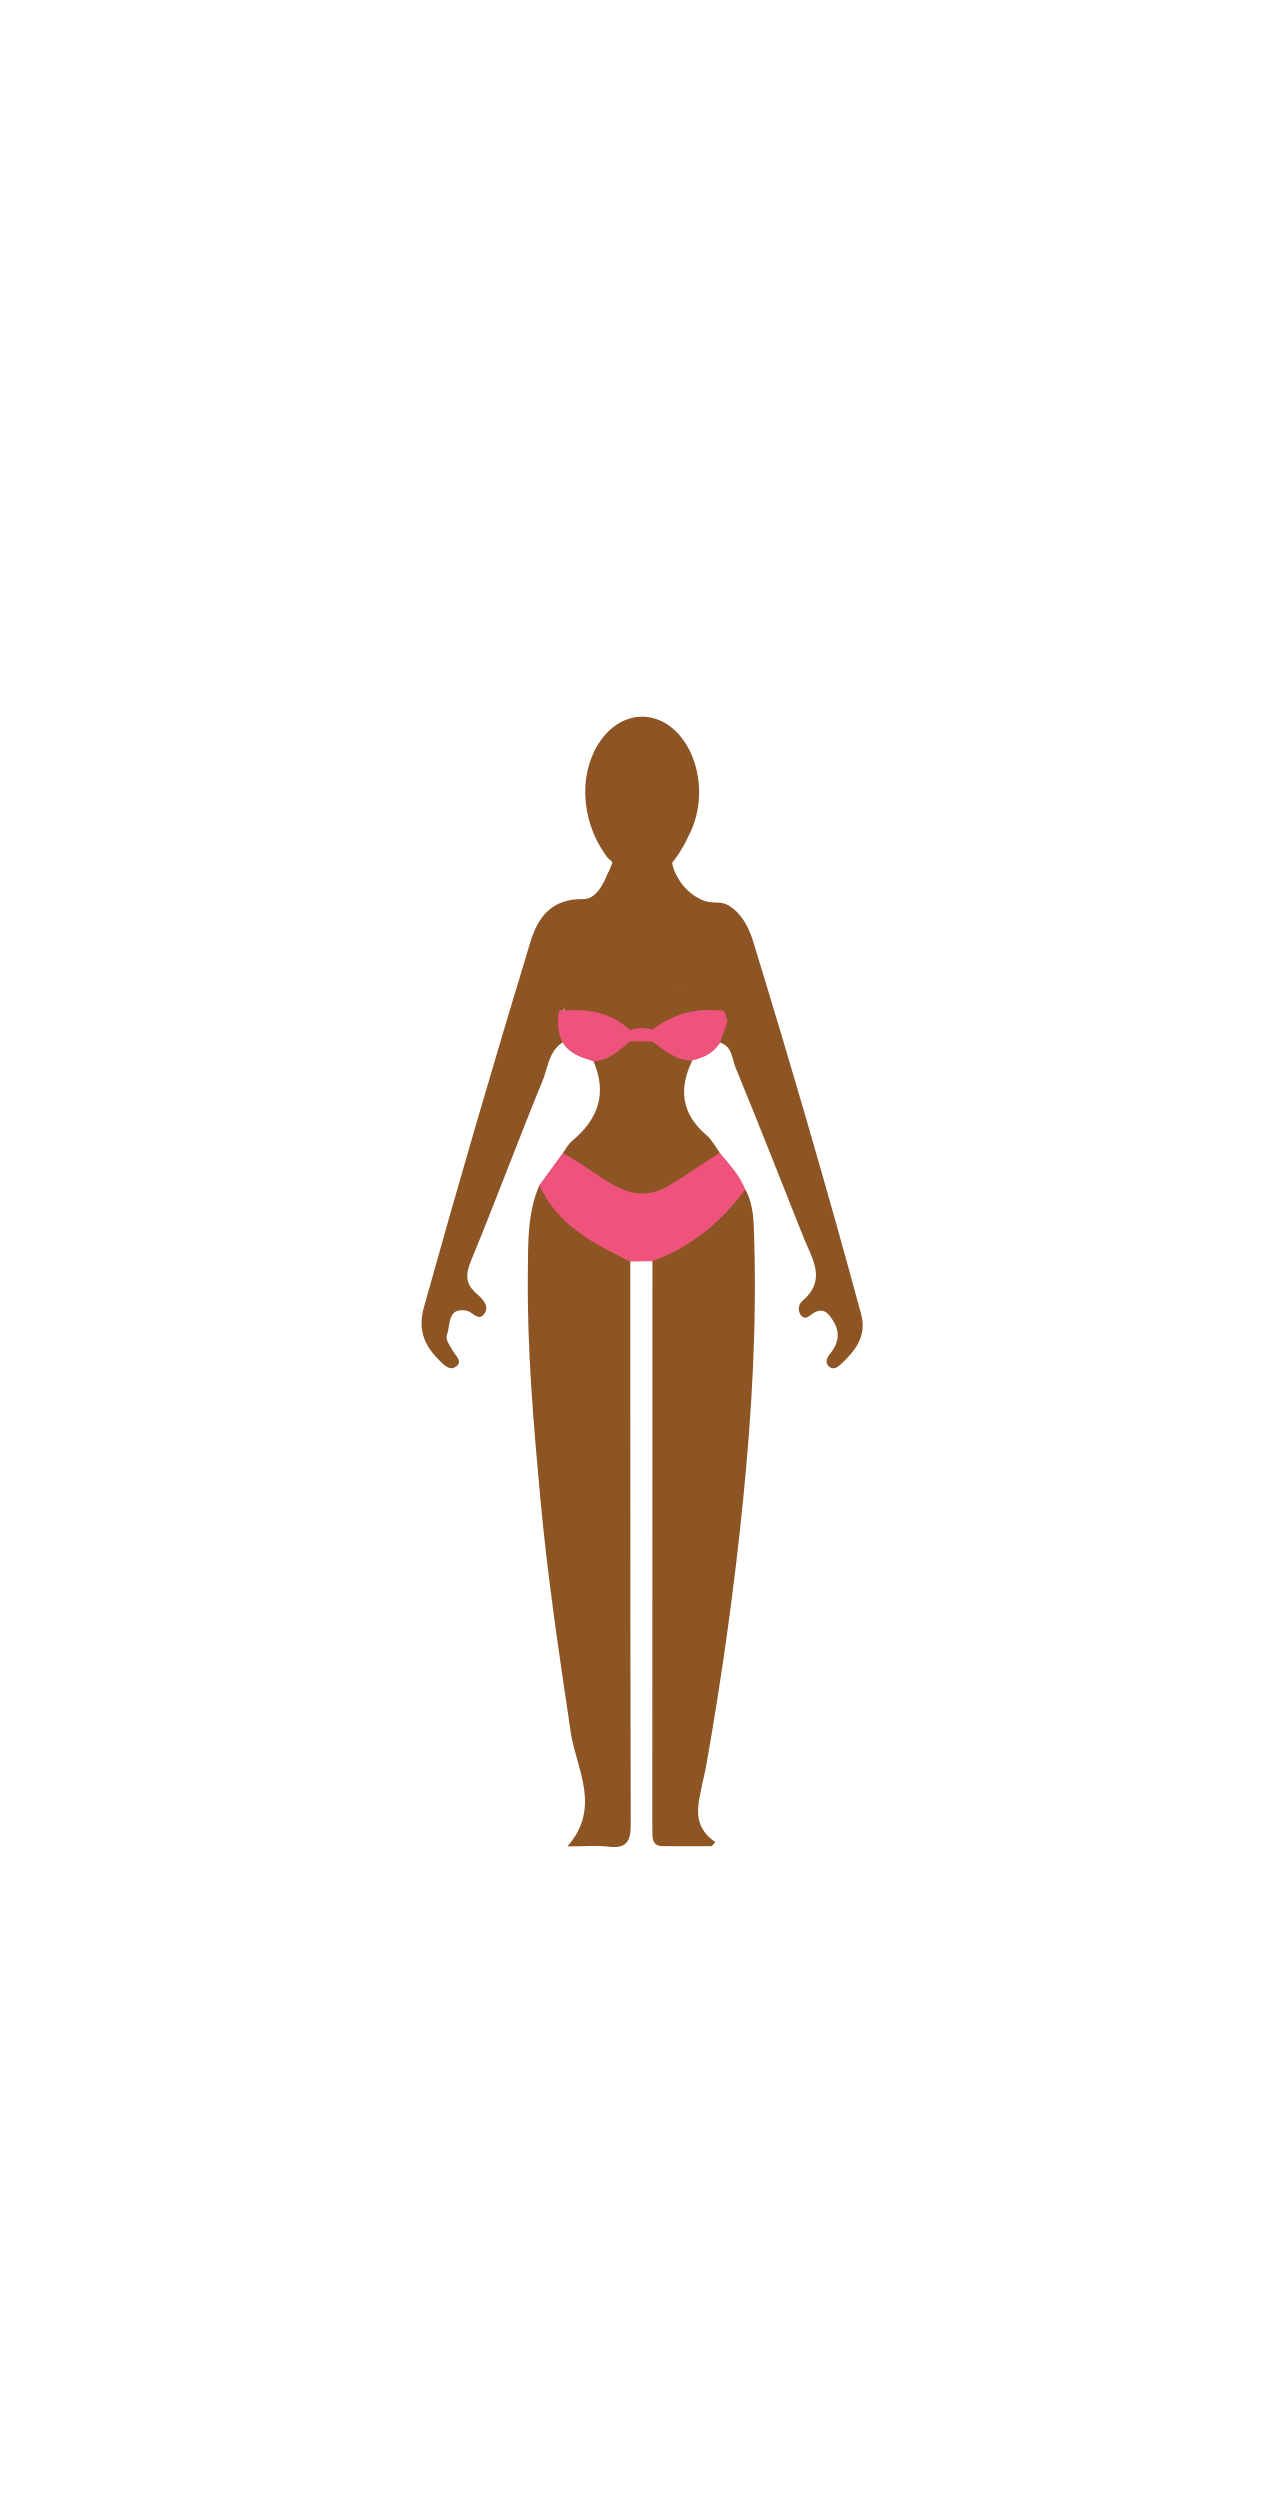
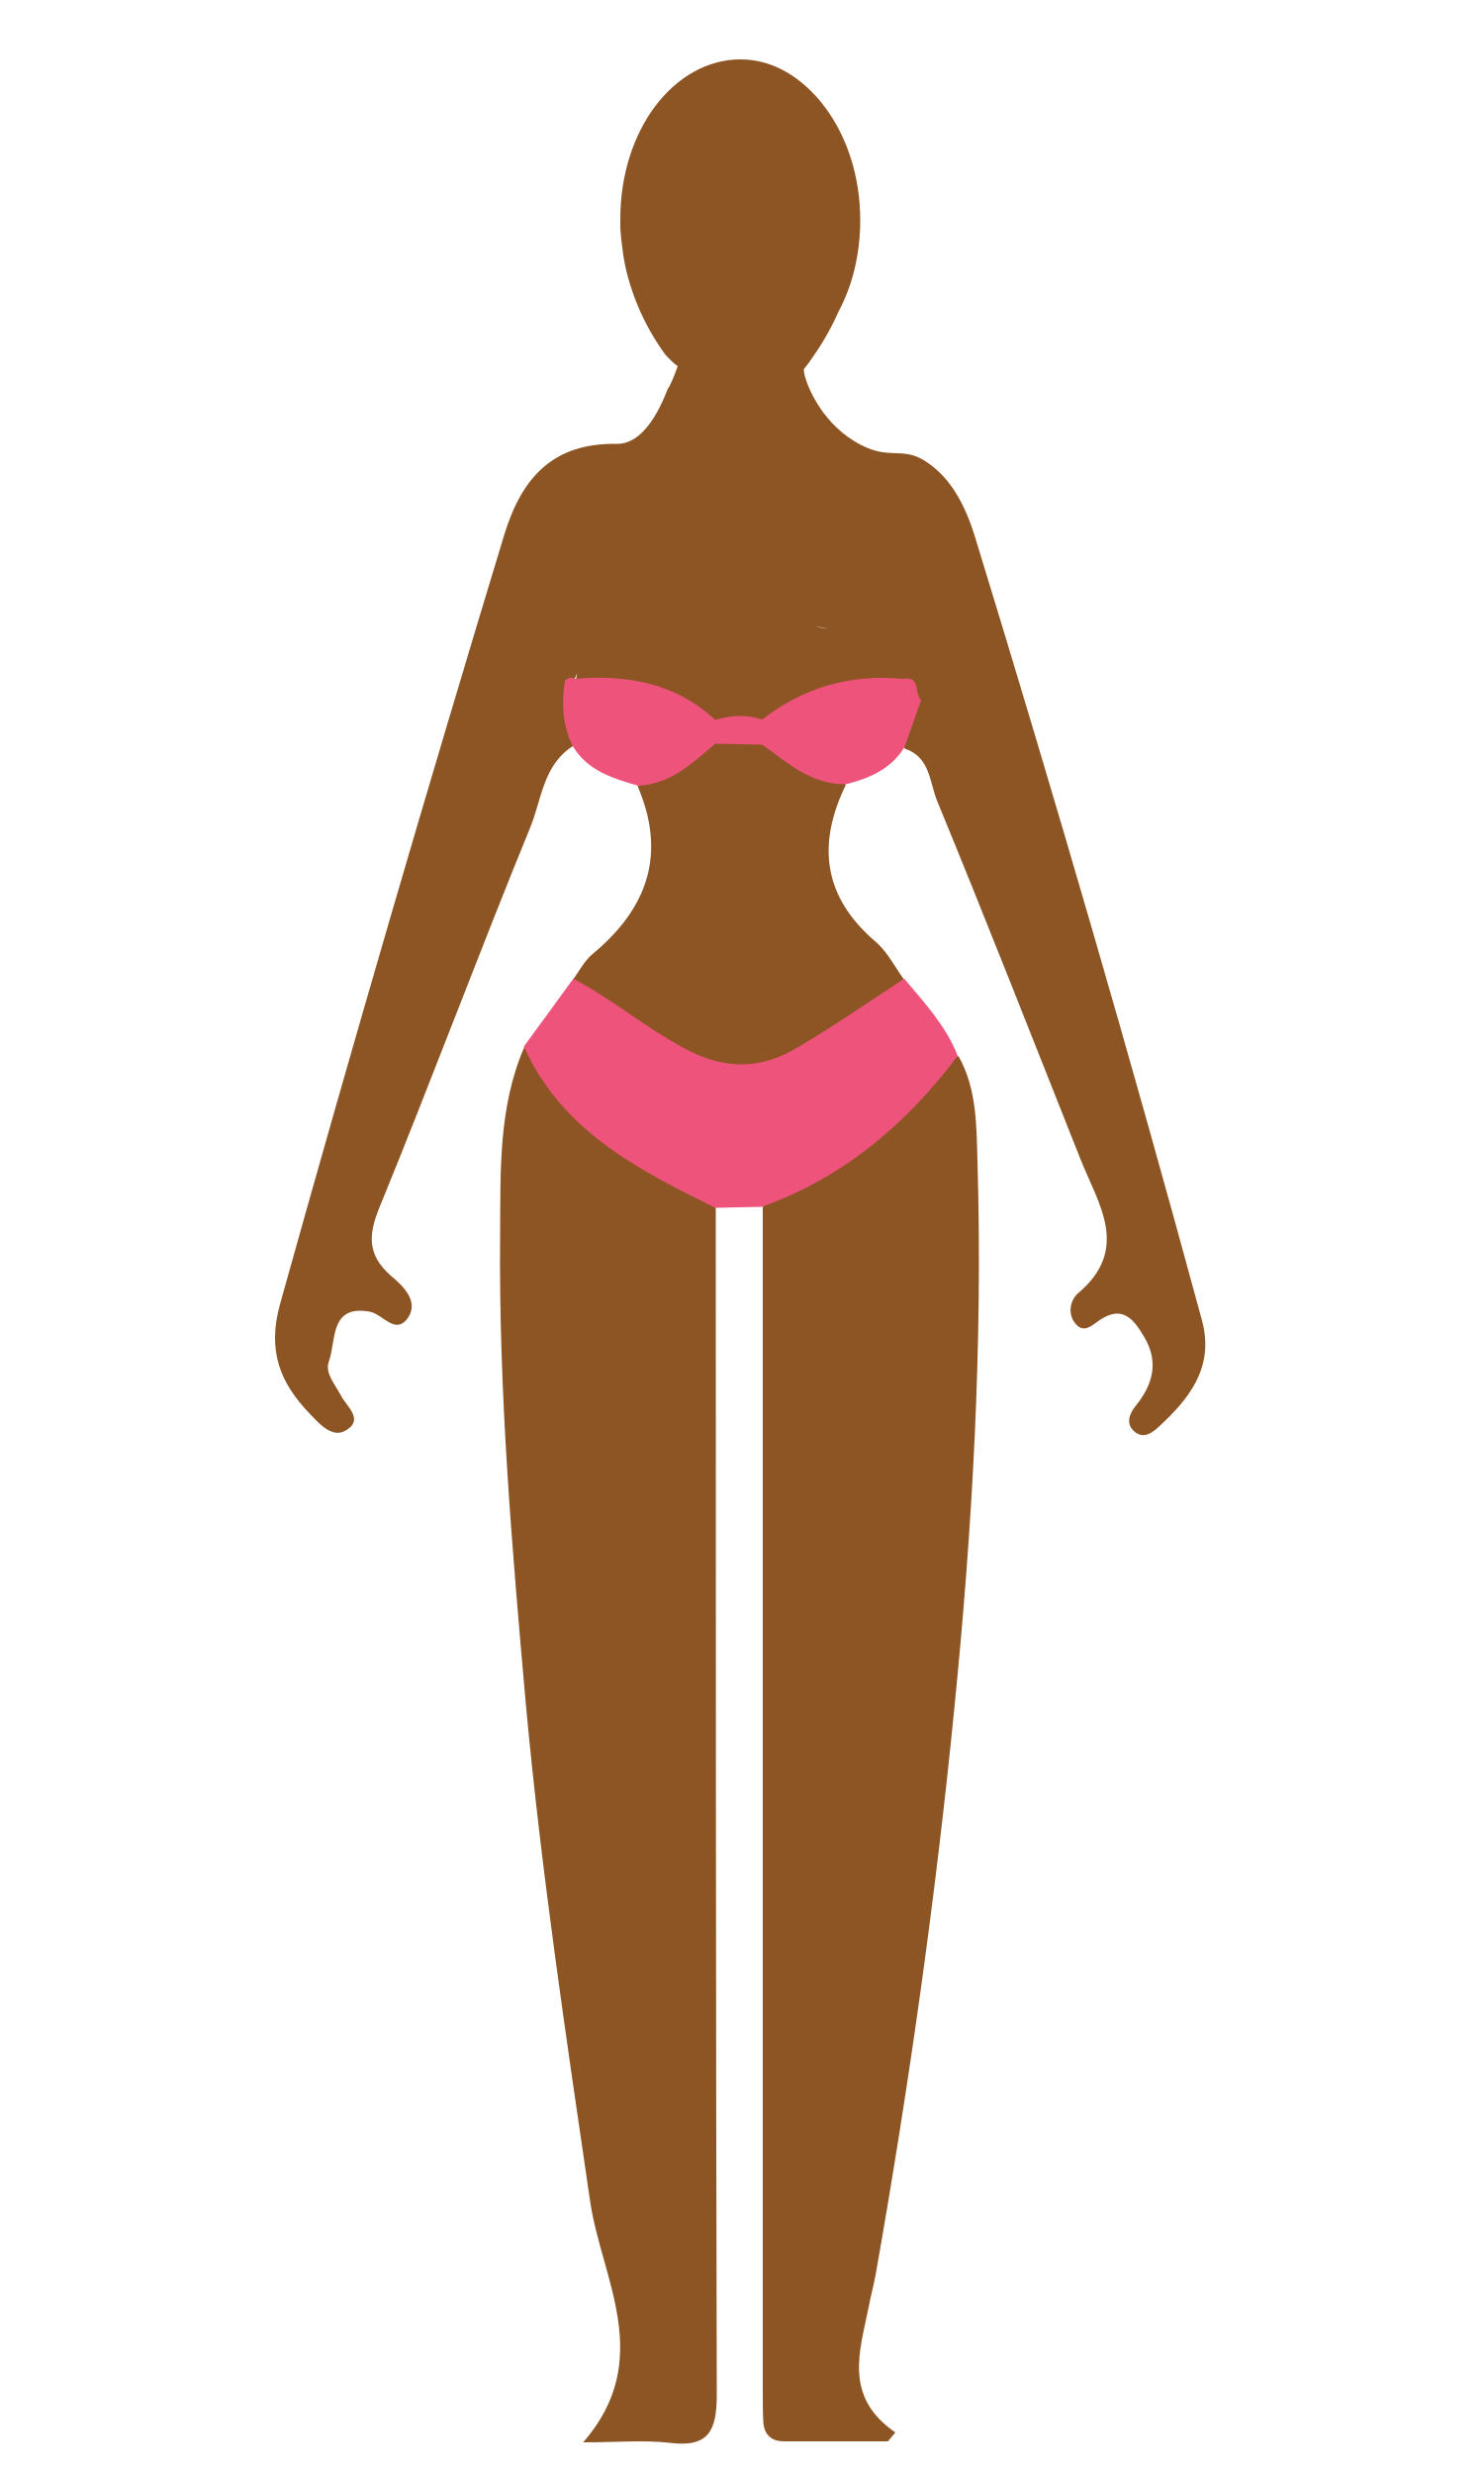
- <svg xmlns="http://www.w3.org/2000/svg" xml:space="preserve" style="enable-background:new 0 0 288 560;" viewBox="0 0 288 560" y="0px" x="0px" id="Layer_1" version="1.1">
-   <defs id="defs4667">
- </defs>
-   <path id="path4660" d="M 143.84 160.539 C 140.32 160.539 137.13 162.43 134.82 165.49 C 132.51 168.55 131.08 172.779 131.08 177.449 C 131.08 177.555 131.09 177.657 131.092 177.762 C 131.092 177.792 131.089 177.819 131.09 177.85 C 131.092 177.925 131.101 177.997 131.104 178.072 C 131.119 178.629 131.154 179.179 131.209 179.721 C 131.221 179.839 131.237 179.955 131.25 180.072 C 131.3 180.495 131.357 180.914 131.43 181.326 C 131.494 181.712 131.571 182.093 131.652 182.471 C 131.654 182.477 131.655 182.482 131.656 182.488 C 132.419 186.006 133.916 189.185 135.961 191.961 C 136.358 192.406 136.775 192.785 137.199 193.137 C 136.796 194.355 136.286 195.409 136.211 195.471 C 136.041 195.611 134.26 201.451 130.73 201.391 C 123.82 201.281 120.6 205.059 118.77 211.109 C 110.53 238.259 102.571 265.481 94.961 292.811 C 93.591 297.751 94.94 301.19 98.18 304.48 C 99.24 305.56 100.539 307.06 101.949 306.24 C 103.929 305.09 101.99 303.65 101.4 302.52 C 100.77 301.33 99.69 300.169 100.15 298.869 C 100.94 296.639 100.2 292.8 104.51 293.6 C 105.82 293.84 107.141 295.98 108.381 294.43 C 109.851 292.58 108.01 290.879 106.76 289.789 C 104.17 287.519 104.269 285.439 105.529 282.369 C 111.019 269.009 116.059 255.469 121.529 242.109 C 122.739 239.149 122.919 235.5 126.039 233.48 C 127.039 231.3 126.421 229.181 125.801 227.051 C 125.915 226.833 126.015 226.614 126.115 226.396 C 126.147 226.391 126.179 226.386 126.211 226.381 C 126.313 226.113 126.425 225.862 126.545 225.625 C 126.455 226.036 126.371 226.457 126.311 226.939 C 131.421 228.019 136.69 228.609 141.23 231.539 C 142.87 231.899 144.501 231.89 146.141 231.57 C 150.821 229.12 155.86 227.87 161.02 226.98 C 161.06 226.766 161.08 226.574 161.104 226.377 C 161.387 226.704 161.668 227.032 161.949 227.359 C 161.878 227.622 161.799 227.888 161.77 228.131 C 161.86 229.961 160.15 231.631 161.32 233.551 C 164.06 234.421 163.96 237.19 164.77 239.15 C 169.96 251.75 174.931 264.44 179.961 277.1 C 181.861 281.89 185.331 286.68 179.711 291.42 C 178.871 292.13 178.609 293.61 179.439 294.65 C 180.329 295.77 181.23 294.8 182 294.27 C 184.46 292.59 185.67 294.29 186.74 296.07 C 188.31 298.68 187.71 301.099 185.85 303.369 C 185.21 304.149 184.751 305.201 185.641 306.061 C 186.571 306.941 187.539 306.34 188.279 305.66 C 191.579 302.62 194.221 299.29 192.891 294.35 C 185.341 266.45 177.23 238.71 168.77 211.08 C 167.69 207.53 166.08 204.651 163.42 202.961 C 161.06 201.471 159.76 202.85 156.73 201.34 C 152.67 199.31 151.059 195.361 150.699 193.961 C 150.644 193.752 150.608 193.496 150.568 193.25 C 150.88 192.866 151.187 192.473 151.48 192.061 C 152.52 190.582 153.487 188.945 154.27 187.174 C 155.733 184.422 156.6 181.073 156.6 177.449 C 156.6 172.779 155.169 168.55 152.859 165.49 C 150.549 162.43 147.36 160.539 143.84 160.539 z M 151.67 220.721 C 152.158 220.848 152.648 220.953 153.135 221.053 C 152.674 220.969 152.192 220.865 151.67 220.721 z M 161.973 226.264 C 162.011 226.327 162.038 226.395 162.053 226.469 C 162.027 226.4 161.997 226.332 161.973 226.264 z M 143.531 232.275 C 142.76 232.28 141.991 232.364 141.221 232.539 C 138.311 234.019 135.379 235.481 132.939 237.721 C 136.049 244.921 134 250.709 128.17 255.539 C 127.3 256.259 126.761 257.359 126.061 258.289 C 138.991 271.829 149.511 271.611 161.221 258.211 C 160.251 256.891 159.49 255.319 158.27 254.289 C 152.65 249.519 151.97 243.931 155.07 237.551 C 152.3 235.321 149.09 233.88 145.85 232.49 C 145.075 232.345 144.303 232.27 143.531 232.275 z M 120.84 265.439 C 118.05 271.859 118.31 278.709 118.24 285.449 C 118.06 302.089 119.48 318.639 120.99 335.199 C 122.6 352.899 125.24 370.44 127.84 388 C 129.06 396.25 134.8 404.78 127.1 413.6 C 130.75 413.6 133.571 413.33 136.311 413.66 C 140.471 414.16 141.299 412.329 141.289 408.539 C 141.169 366.549 141.199 324.56 141.189 282.57 C 140.059 279.79 137.21 279.3 134.98 278.1 C 129.18 275.05 125.42 269.799 120.84 265.439 z M 166.24 266.445 C 164.695 266.629 164.033 268.098 163.141 269.131 C 159.201 273.741 154.46 277.279 149.1 280.039 C 147.93 280.639 146.581 281.001 146.141 282.471 C 146.131 324.451 146.119 366.421 146.119 408.391 C 146.119 409.391 146.13 410.391 146.17 411.391 C 146.23 412.791 146.991 413.529 148.381 413.539 C 152.061 413.559 155.75 413.551 159.43 413.551 C 159.69 413.251 159.96 412.941 160.23 412.631 C 154.72 408.871 156.449 404.03 157.369 399.32 C 157.599 398.18 157.919 397.06 158.119 395.92 C 161.649 375.99 164.461 355.98 166.471 335.82 C 168.401 316.43 169.529 297.05 168.939 277.6 C 168.829 273.92 168.901 269.929 166.961 266.449 C 166.701 266.418 166.461 266.419 166.24 266.445 z " style="fill:#8d5524" />
-   <path id="path4642" d="m 125.652,226.225 c -0.171,0.031 -0.328,0.146 -0.473,0.336 -0.36,2.39 -0.28,4.72 0.84,6.93 1.57,2.62 4.25,3.41 6.92,4.23 3.46,-0.18 5.789,-2.41 8.209,-4.48 0.003,-0.003 0.005,-0.007 0.008,-0.01 1.666,0.03 3.332,0.05 4.998,0.08 0.002,0.003 0.002,0.007 0.004,0.01 2.7,1.97 5.25,4.26 8.9,4.23 2.54,-0.62 4.82,-1.64 6.23,-4 l 1.709,-4.949 c -0.72,-0.69 0.011,-2.62 -1.939,-2.25 -5.549,-0.53 -10.536,0.878 -14.936,4.316 -0.002,-0.003 -0.002,-0.005 -0.004,-0.008 -1.66,-0.53 -3.321,-0.49 -4.971,0.07 v 0.012 c -4.258,-3.953 -9.393,-4.841 -14.939,-4.352 -0.2,-0.145 -0.385,-0.197 -0.557,-0.166 z m 35.557,31.996 c -3.74,2.43 -7.43,4.969 -11.25,7.279 -3.97,2.4 -7.84,2.461 -12.17,0.131 -4.09,-2.21 -7.63,-5.21 -11.73,-7.34 -1.75,2.39 -3.49,4.78 -5.24,7.18 4.03,8.98 12.141,13.109 20.361,17.109 1.64,-0.03 3.289,-0.05 4.939,-0.08 8.66,-3.11 15.37,-8.759 20.82,-16.039 -1.24,-3.21 -3.57,-5.67 -5.73,-8.24 z" style="fill:#ee537b" />
+ <svg xmlns="http://www.w3.org/2000/svg" version="1.1" id="Layer_1" x="0px" y="0px" viewBox="0 0 300 500" style="enable-background:new 0 0 300 500;" xml:space="preserve">
+   <style type="text/css">
+ 	.st0{fill:#8D5524;}
+ 	.st1{fill:#EE537B;}
+ </style>
+   <path id="path4660" class="st0" d="M149.7,12c-6.7,0-12.8,3.6-17.2,9.4s-7.1,13.9-7.1,22.8c0,0.2,0,0.4,0,0.6c0,0.1,0,0.1,0,0.2  c0,0.1,0,0.3,0,0.4c0,1.1,0.1,2.1,0.2,3.1c0,0.2,0.1,0.4,0.1,0.7c0.1,0.8,0.2,1.6,0.3,2.4c0.1,0.7,0.3,1.5,0.4,2.2c0,0,0,0,0,0  c1.5,6.7,4.3,12.7,8.2,18c0.8,0.8,1.5,1.6,2.4,2.2c-0.8,2.3-1.7,4.3-1.9,4.4c-0.3,0.3-3.7,11.4-10.4,11.3  c-13.1-0.2-19.3,7-22.8,18.5c-15.7,51.7-30.8,103.4-45.3,155.4c-2.6,9.4,0,15.9,6.1,22.2c2,2.1,4.5,4.9,7.2,3.3  c3.8-2.2,0.1-4.9-1-7.1c-1.2-2.3-3.3-4.5-2.4-6.9c1.5-4.2,0.1-11.5,8.3-10c2.5,0.5,5,4.5,7.4,1.6c2.8-3.5-0.7-6.8-3.1-8.8  c-4.9-4.3-4.7-8.3-2.3-14.1c10.4-25.4,20-51.2,30.4-76.6c2.3-5.6,2.6-12.6,8.6-16.4c1.9-4.1,0.7-8.2-0.5-12.2  c0.2-0.4,0.4-0.8,0.6-1.2c0.1,0,0.1,0,0.2,0c0.2-0.5,0.4-1,0.6-1.4c-0.2,0.8-0.3,1.6-0.4,2.5c9.7,2.1,19.7,3.2,28.4,8.8  c3.1,0.7,6.2,0.7,9.3,0.1c8.9-4.7,18.5-7,28.3-8.7c0.1-0.4,0.1-0.8,0.2-1.1c0.5,0.6,1.1,1.2,1.6,1.9c-0.1,0.5-0.3,1-0.3,1.5  c0.2,3.5-3.1,6.7-0.9,10.3c5.2,1.7,5,6.9,6.6,10.7c9.9,24,19.3,48.1,28.9,72.2c3.6,9.1,10.2,18.2-0.5,27.2c-1.6,1.4-2.1,4.2-0.5,6.1  c1.7,2.1,3.4,0.3,4.9-0.7c4.7-3.2,7,0,9,3.4c3,5,1.8,9.6-1.7,13.9c-1.2,1.5-2.1,3.5-0.4,5.1c1.8,1.7,3.6,0.5,5-0.8  c6.3-5.8,11.3-12.1,8.8-21.5c-14.4-53.1-29.8-105.9-45.9-158.4c-2.1-6.8-5.1-12.2-10.2-15.4c-4.5-2.8-7-0.2-12.7-3.1  c-7.7-3.9-10.8-11.4-11.5-14c-0.1-0.4-0.2-0.9-0.2-1.4c0.6-0.7,1.2-1.5,1.7-2.3c2-2.8,3.8-5.9,5.3-9.3c2.8-5.2,4.4-11.6,4.4-18.5  c0-8.9-2.7-16.9-7.1-22.8S156.4,12,149.7,12z M164.6,126.5c0.9,0.2,1.9,0.4,2.8,0.6C166.5,127,165.6,126.8,164.6,126.5z M184.2,137  c0.1,0.1,0.1,0.3,0.2,0.4C184.3,137.3,184.3,137.2,184.2,137z M149.1,148.5c-1.5,0-2.9,0.2-4.4,0.5c-5.5,2.8-11.1,5.6-15.8,9.9  c5.9,13.7,2,24.7-9.1,33.9c-1.7,1.4-2.7,3.5-4,5.2c24.6,25.8,44.6,25.3,66.9-0.1c-1.8-2.5-3.3-5.5-5.6-7.5  c-10.7-9.1-12-19.7-6.1-31.8c-5.3-4.2-11.4-7-17.5-9.6C152.1,148.6,150.6,148.5,149.1,148.5z M106,211.6  c-5.3,12.2-4.8,25.2-4.9,38.1c-0.3,31.7,2.4,63.1,5.2,94.7c3.1,33.7,8.1,67,13,100.5c2.3,15.7,13.2,31.9-1.4,48.7  c6.9,0,12.3-0.5,17.5,0.1c7.9,1,9.5-2.5,9.5-9.7c-0.2-79.9-0.2-159.8-0.2-239.7c-2.1-5.3-7.6-6.2-11.8-8.5  C121.8,229.9,114.7,219.9,106,211.6z M192.4,213.5c-2.9,0.3-4.2,3.1-5.9,5.1c-7.5,8.8-16.5,15.5-26.7,20.8c-2.2,1.1-4.8,1.8-5.6,4.6  c0,79.9,0,159.7,0,239.6c0,1.9,0,3.8,0.1,5.7c0.1,2.7,1.6,4.1,4.2,4.1c7,0,14,0,21,0c0.5-0.6,1-1.2,1.5-1.8  c-10.5-7.2-7.2-16.4-5.4-25.3c0.4-2.2,1-4.3,1.4-6.5c6.7-37.9,12.1-76,15.9-114.3c3.7-36.9,5.8-73.8,4.7-110.8  c-0.2-7-0.1-14.6-3.8-21.2C193.2,213.4,192.8,213.4,192.4,213.5z" />
+   <path id="path4642" class="st1" d="M115.1,137c-0.3,0.1-0.6,0.3-0.9,0.6c-0.7,4.5-0.5,9,1.6,13.2c3,5,8.1,6.5,13.2,8  c6.6-0.3,11-4.6,15.6-8.5c0,0,0,0,0,0c3.2,0.1,6.3,0.1,9.5,0.2c0,0,0,0,0,0c5.1,3.7,10,8.1,16.9,8c4.8-1.2,9.2-3.1,11.9-7.6l3.3-9.4  c-1.4-1.3,0-5-3.7-4.3c-10.6-1-20,1.7-28.4,8.2c0,0,0,0,0,0c-3.2-1-6.3-0.9-9.5,0.1v0c-8.1-7.5-17.9-9.2-28.4-8.3  C115.8,137,115.5,136.9,115.1,137L115.1,137z M182.8,197.8c-7.1,4.6-14.1,9.5-21.4,13.8c-7.6,4.6-14.9,4.7-23.2,0.2  c-7.8-4.2-14.5-9.9-22.3-14c-3.3,4.5-6.6,9.1-10,13.7c7.7,17.1,23.1,24.9,38.7,32.6c3.1-0.1,6.3-0.1,9.4-0.2  c16.5-5.9,29.2-16.7,39.6-30.5C191.3,207.4,186.9,202.7,182.8,197.8L182.8,197.8z" />
</svg>
